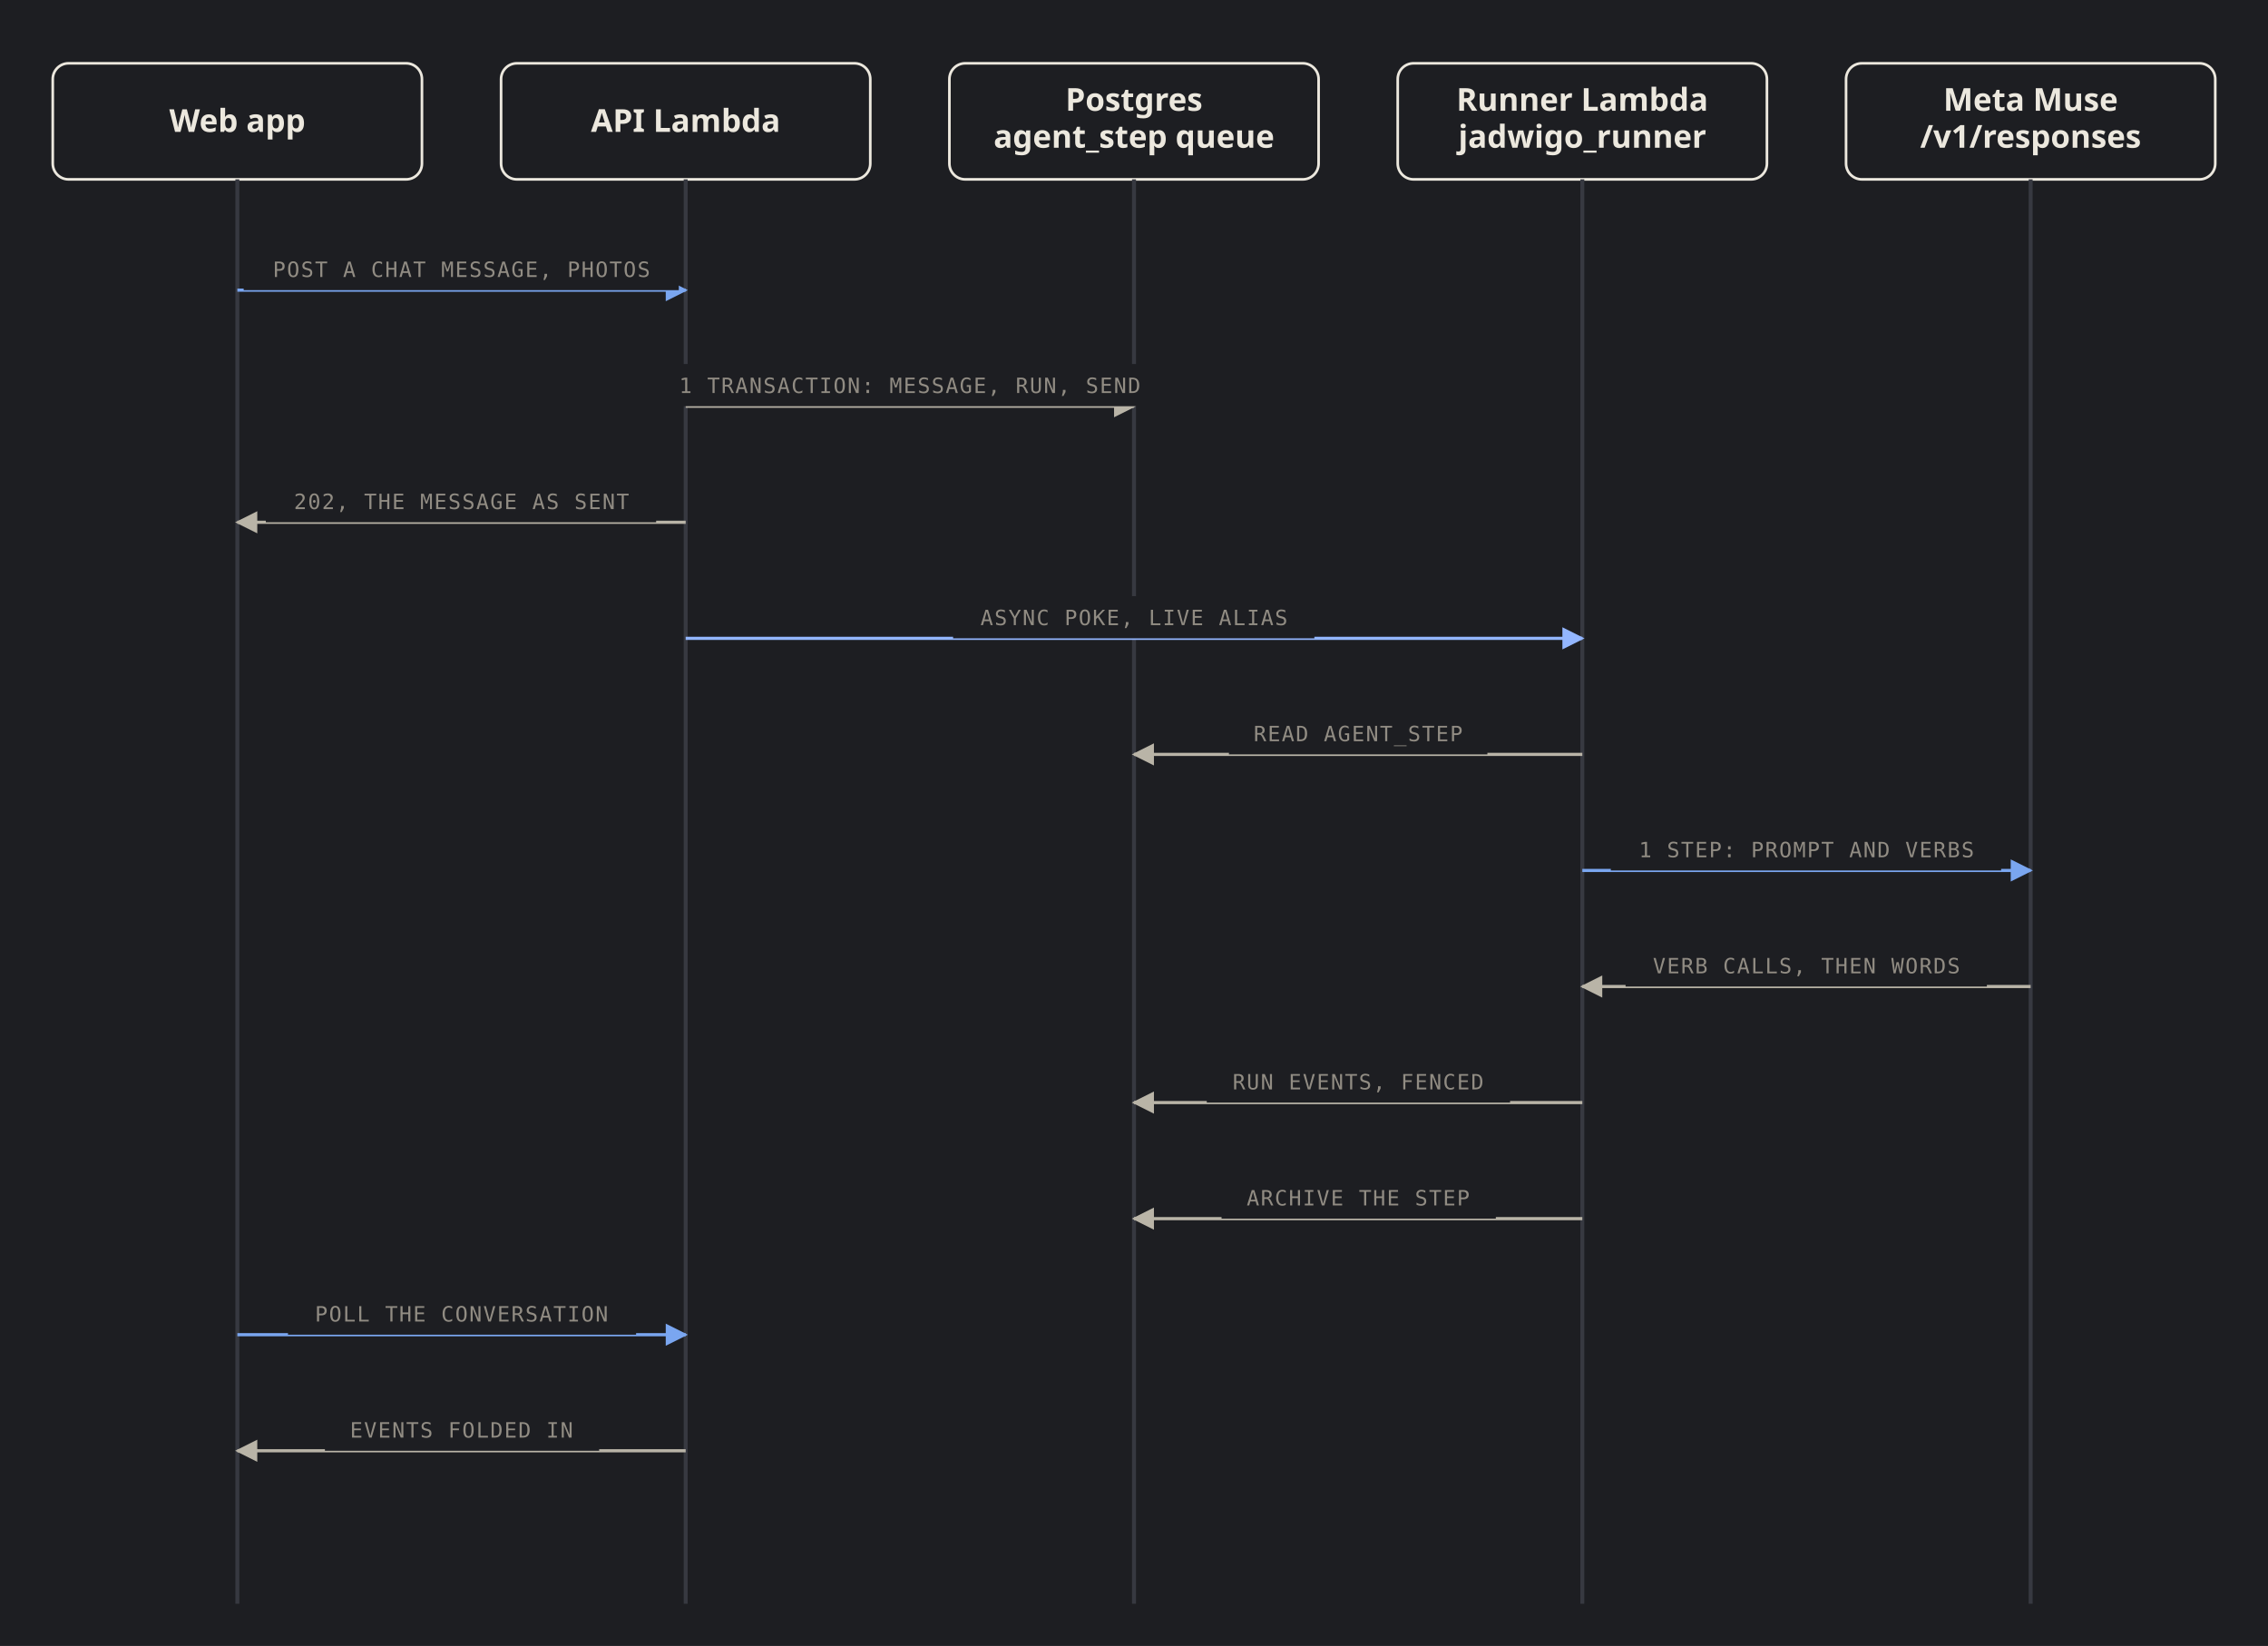
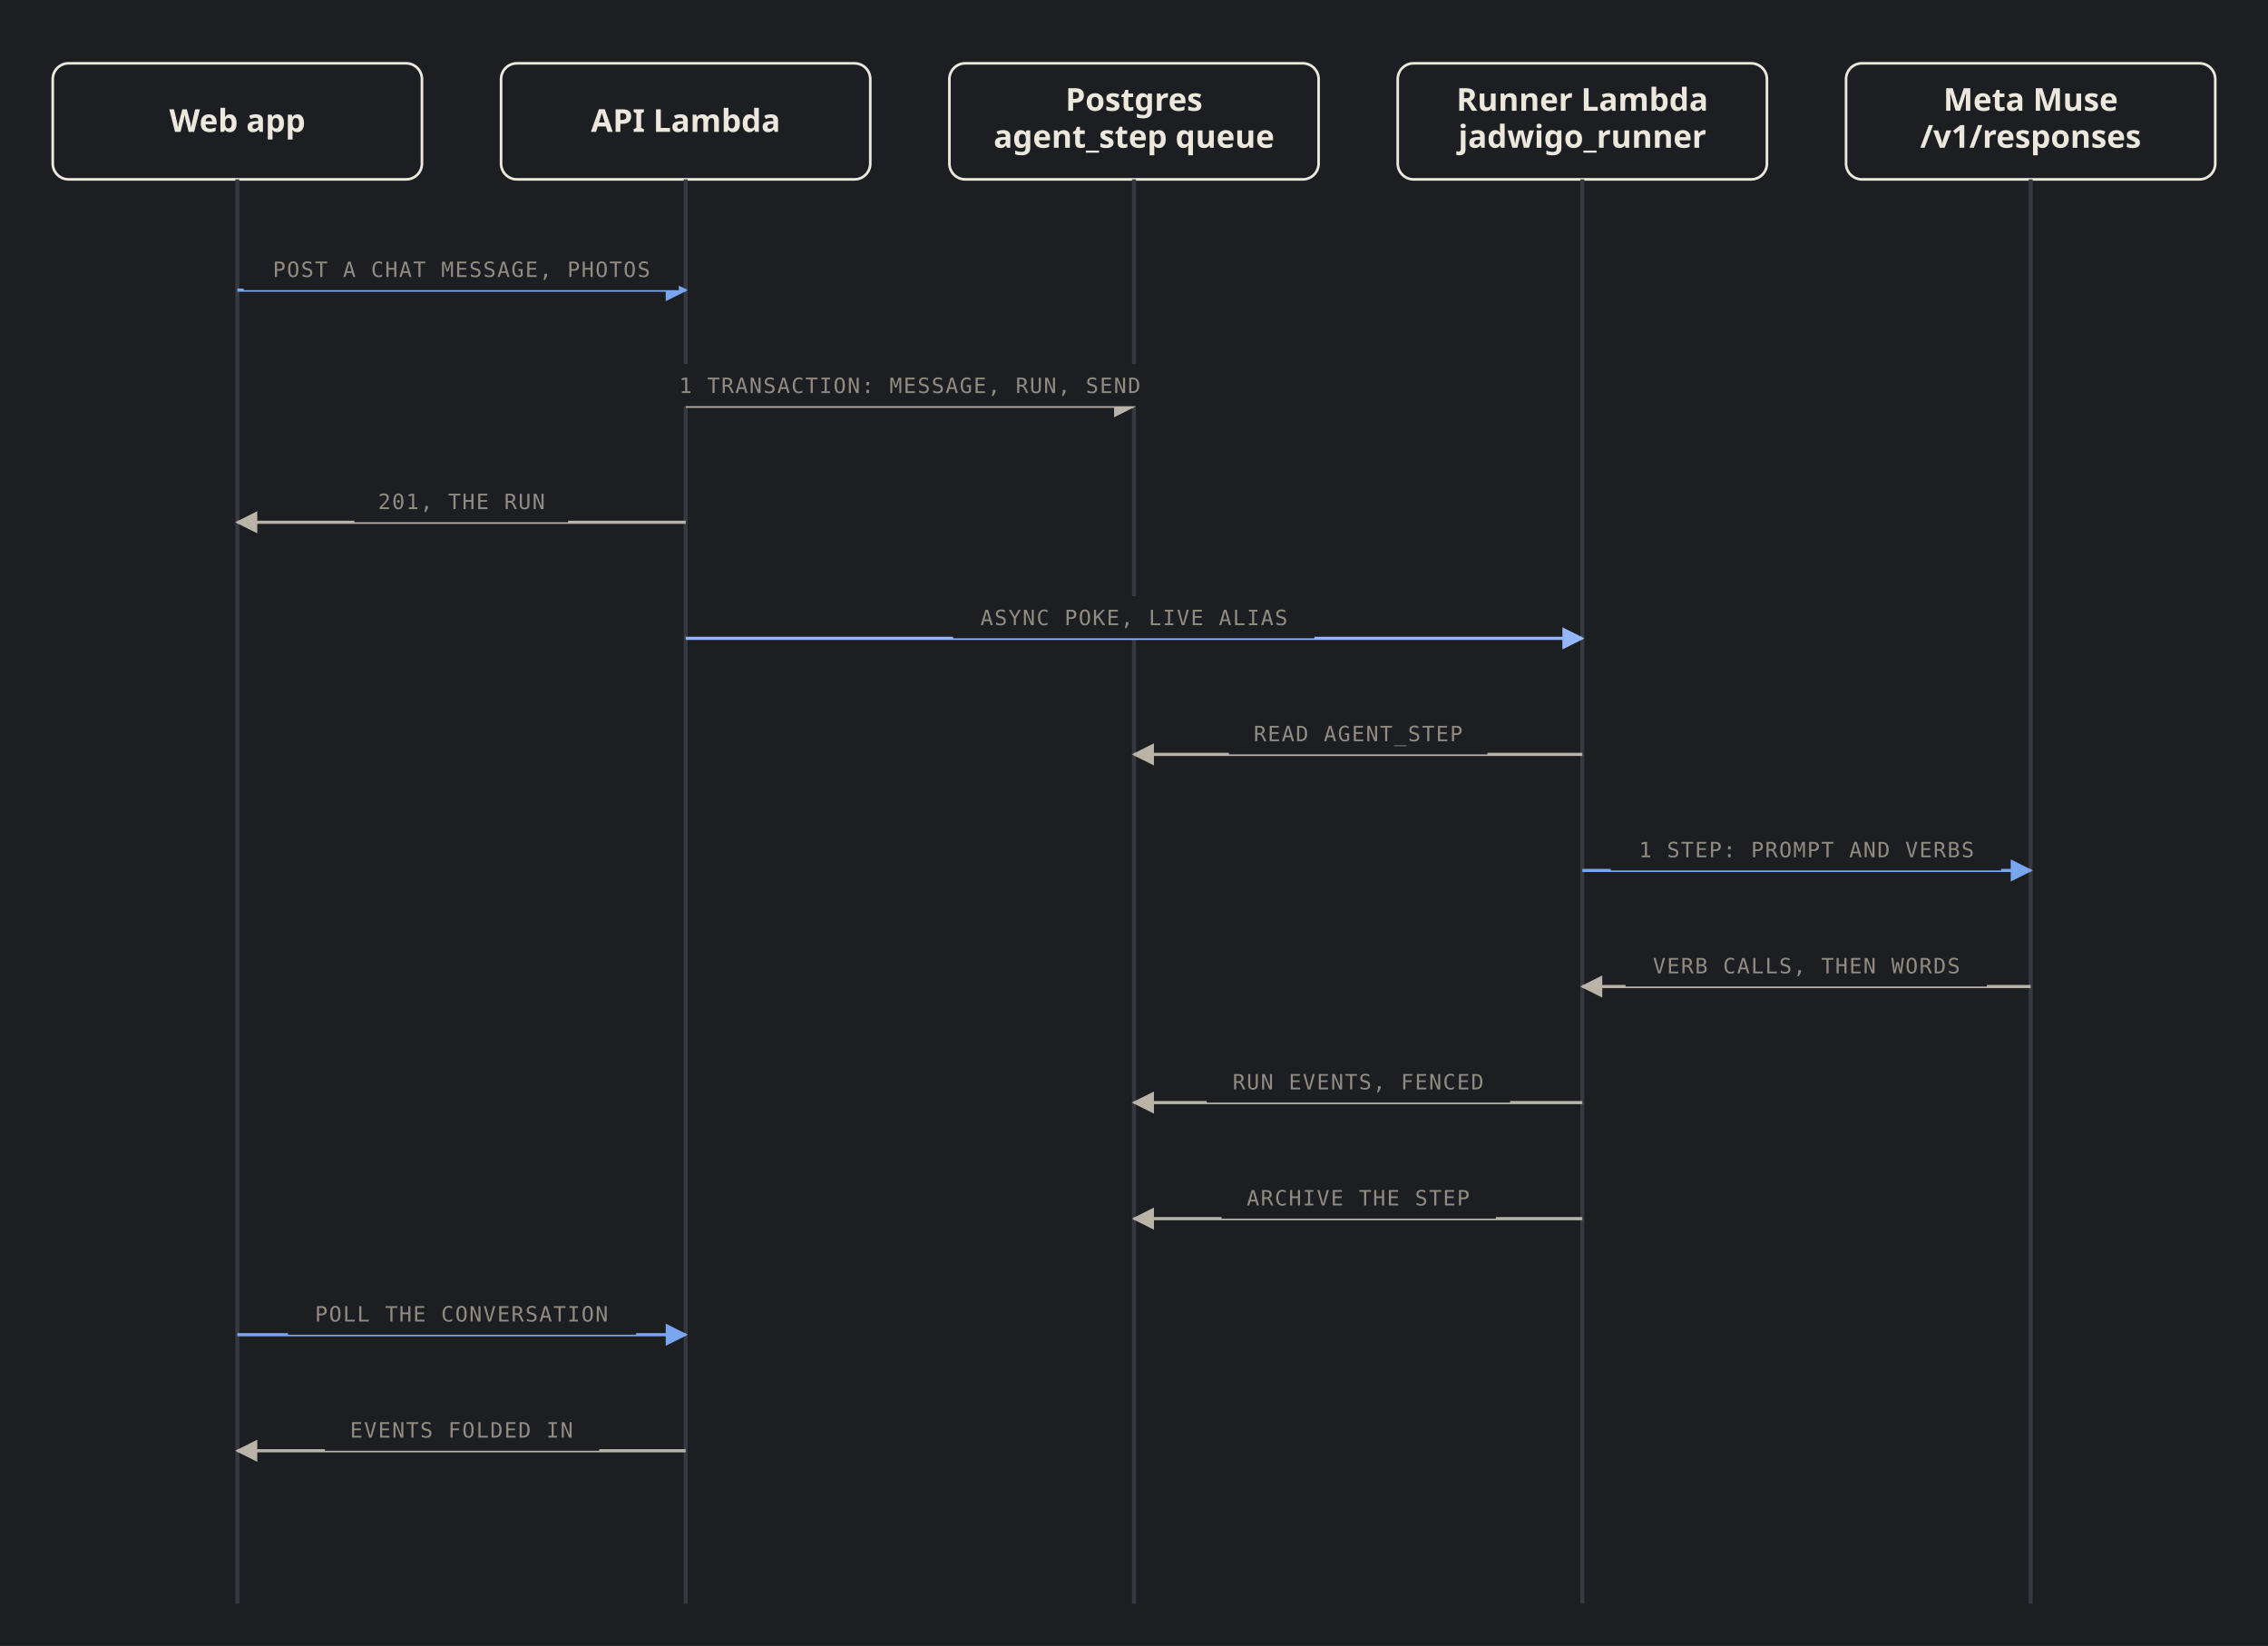
<svg xmlns="http://www.w3.org/2000/svg" viewBox="0 0 860 624" role="img" aria-labelledby="runner-turn-dark-title runner-turn-dark-desc">
  <defs>
    <marker id="a-m-dark" viewBox="0 0 10 10" refX="9" refY="5" markerWidth="7" markerHeight="7" orient="auto-start-reverse">
      <path d="M0,0 L10,5 L0,10 z" fill="#b9b4a7" />
    </marker>
    <marker id="a-a-dark" viewBox="0 0 10 10" refX="9" refY="5" markerWidth="7" markerHeight="7" orient="auto-start-reverse">
      <path d="M0,0 L10,5 L0,10 z" fill="#93b6ff" />
    </marker>
    <marker id="a-l-dark" viewBox="0 0 10 10" refX="9" refY="5" markerWidth="7" markerHeight="7" orient="auto-start-reverse">
      <path d="M0,0 L10,5 L0,10 z" fill="#7aa6f0" />
    </marker>
  </defs>
  <rect x="0" y="0" width="860" height="624" fill="#1d1e22" />
  <rect x="20" y="24" width="140" height="44" rx="6" fill="#1d1e22" stroke="#ece8de" stroke-width="1" />
  <text x="90.0" y="50.0" text-anchor="middle" font-family="'Andika', system-ui, sans-serif" font-size="12" font-weight="700" fill="#ece8de">Web app</text>
  <line x1="90" y1="68" x2="90" y2="608" stroke="#373941" stroke-width="1.5" />
  <rect x="190" y="24" width="140" height="44" rx="6" fill="#1d1e22" stroke="#ece8de" stroke-width="1" />
  <text x="260.0" y="50.0" text-anchor="middle" font-family="'Andika', system-ui, sans-serif" font-size="12" font-weight="700" fill="#ece8de">API Lambda</text>
  <line x1="260" y1="68" x2="260" y2="608" stroke="#373941" stroke-width="1.5" />
  <rect x="360" y="24" width="140" height="44" rx="6" fill="#1d1e22" stroke="#ece8de" stroke-width="1" />
  <text x="430.0" y="42.0" text-anchor="middle" font-family="'Andika', system-ui, sans-serif" font-size="12" font-weight="700" fill="#ece8de">Postgres</text>
  <text x="430.0" y="56.0" text-anchor="middle" font-family="'Andika', system-ui, sans-serif" font-size="12" font-weight="700" fill="#ece8de">agent_step queue</text>
  <line x1="430" y1="68" x2="430" y2="608" stroke="#373941" stroke-width="1.5" />
  <rect x="530" y="24" width="140" height="44" rx="6" fill="#1d1e22" stroke="#ece8de" stroke-width="1" />
  <text x="600.0" y="42.0" text-anchor="middle" font-family="'Andika', system-ui, sans-serif" font-size="12" font-weight="700" fill="#ece8de">Runner Lambda</text>
  <text x="600.0" y="56.0" text-anchor="middle" font-family="'Andika', system-ui, sans-serif" font-size="12" font-weight="700" fill="#ece8de">jadwigo_runner</text>
  <line x1="600" y1="68" x2="600" y2="608" stroke="#373941" stroke-width="1.5" />
  <rect x="700" y="24" width="140" height="44" rx="6" fill="#1d1e22" stroke="#ece8de" stroke-width="1" />
  <text x="770.0" y="42.0" text-anchor="middle" font-family="'Andika', system-ui, sans-serif" font-size="12" font-weight="700" fill="#ece8de">Meta Muse</text>
  <text x="770.0" y="56.0" text-anchor="middle" font-family="'Andika', system-ui, sans-serif" font-size="12" font-weight="700" fill="#ece8de">/v1/responses</text>
  <line x1="770" y1="68" x2="770" y2="608" stroke="#373941" stroke-width="1.5" />
  <polyline points="90,110 260,110" fill="none" stroke="#7aa6f0" stroke-width="1.2" marker-end="url(#a-l-dark)" />
  <rect x="92.4" y="94" width="165" height="16" fill="#1d1e22" />
  <text x="175" y="105" text-anchor="middle" font-family="ui-monospace, monospace" font-size="8" letter-spacing="0.5" fill="#918c83">POST A CHAT MESSAGE, PHOTOS</text>
  <polyline points="260,154 430,154" fill="none" stroke="#b9b4a7" stroke-width="1.2" marker-end="url(#a-m-dark)" />
  <rect x="245.6" y="138" width="199" height="16" fill="#1d1e22" />
  <text x="345" y="149" text-anchor="middle" font-family="ui-monospace, monospace" font-size="8" letter-spacing="0.5" fill="#918c83">1 TRANSACTION: MESSAGE, RUN, SEND</text>
  <polyline points="260,198 90,198" fill="none" stroke="#b9b4a7" stroke-width="1.2" marker-end="url(#a-m-dark)" />
-   <rect x="100.8" y="182" width="148" height="16" fill="#1d1e22" />
-   <text x="175" y="193" text-anchor="middle" font-family="ui-monospace, monospace" font-size="8" letter-spacing="0.5" fill="#918c83">202, THE MESSAGE AS SENT</text>
+   <rect x="134.4" y="182" width="81" height="16" fill="#1d1e22" />
+   <text x="175" y="193" text-anchor="middle" font-family="ui-monospace, monospace" font-size="8" letter-spacing="0.5" fill="#918c83">201, THE RUN</text>
  <polyline points="260,242 600,242" fill="none" stroke="#93b6ff" stroke-width="1.2" marker-end="url(#a-a-dark)" />
  <rect x="361.4" y="226" width="137" height="16" fill="#1d1e22" />
  <text x="430" y="237" text-anchor="middle" font-family="ui-monospace, monospace" font-size="8" letter-spacing="0.5" fill="#918c83">ASYNC POKE, LIVE ALIAS</text>
  <polyline points="600,286 430,286" fill="none" stroke="#b9b4a7" stroke-width="1.2" marker-end="url(#a-m-dark)" />
  <rect x="466.0" y="270" width="98" height="16" fill="#1d1e22" />
  <text x="515" y="281" text-anchor="middle" font-family="ui-monospace, monospace" font-size="8" letter-spacing="0.5" fill="#918c83">READ AGENT_STEP</text>
  <polyline points="600,330 770,330" fill="none" stroke="#7aa6f0" stroke-width="1.2" marker-end="url(#a-l-dark)" />
  <rect x="610.8" y="314" width="148" height="16" fill="#1d1e22" />
  <text x="685" y="325" text-anchor="middle" font-family="ui-monospace, monospace" font-size="8" letter-spacing="0.5" fill="#918c83">1 STEP: PROMPT AND VERBS</text>
  <polyline points="770,374 600,374" fill="none" stroke="#b9b4a7" stroke-width="1.2" marker-end="url(#a-m-dark)" />
  <rect x="616.4" y="358" width="137" height="16" fill="#1d1e22" />
  <text x="685" y="369" text-anchor="middle" font-family="ui-monospace, monospace" font-size="8" letter-spacing="0.5" fill="#918c83">VERB CALLS, THEN WORDS</text>
  <polyline points="600,418 430,418" fill="none" stroke="#b9b4a7" stroke-width="1.2" marker-end="url(#a-m-dark)" />
  <rect x="457.6" y="402" width="115" height="16" fill="#1d1e22" />
  <text x="515" y="413" text-anchor="middle" font-family="ui-monospace, monospace" font-size="8" letter-spacing="0.5" fill="#918c83">RUN EVENTS, FENCED</text>
  <polyline points="600,462 430,462" fill="none" stroke="#b9b4a7" stroke-width="1.2" marker-end="url(#a-m-dark)" />
  <rect x="463.2" y="446" width="104" height="16" fill="#1d1e22" />
  <text x="515" y="457" text-anchor="middle" font-family="ui-monospace, monospace" font-size="8" letter-spacing="0.5" fill="#918c83">ARCHIVE THE STEP</text>
  <polyline points="90,506 260,506" fill="none" stroke="#7aa6f0" stroke-width="1.2" marker-end="url(#a-l-dark)" />
  <rect x="109.2" y="490" width="132" height="16" fill="#1d1e22" />
  <text x="175" y="501" text-anchor="middle" font-family="ui-monospace, monospace" font-size="8" letter-spacing="0.5" fill="#918c83">POLL THE CONVERSATION</text>
  <polyline points="260,550 90,550" fill="none" stroke="#b9b4a7" stroke-width="1.2" marker-end="url(#a-m-dark)" />
  <rect x="123.2" y="534" width="104" height="16" fill="#1d1e22" />
  <text x="175" y="545" text-anchor="middle" font-family="ui-monospace, monospace" font-size="8" letter-spacing="0.5" fill="#918c83">EVENTS FOLDED IN</text>
</svg>
